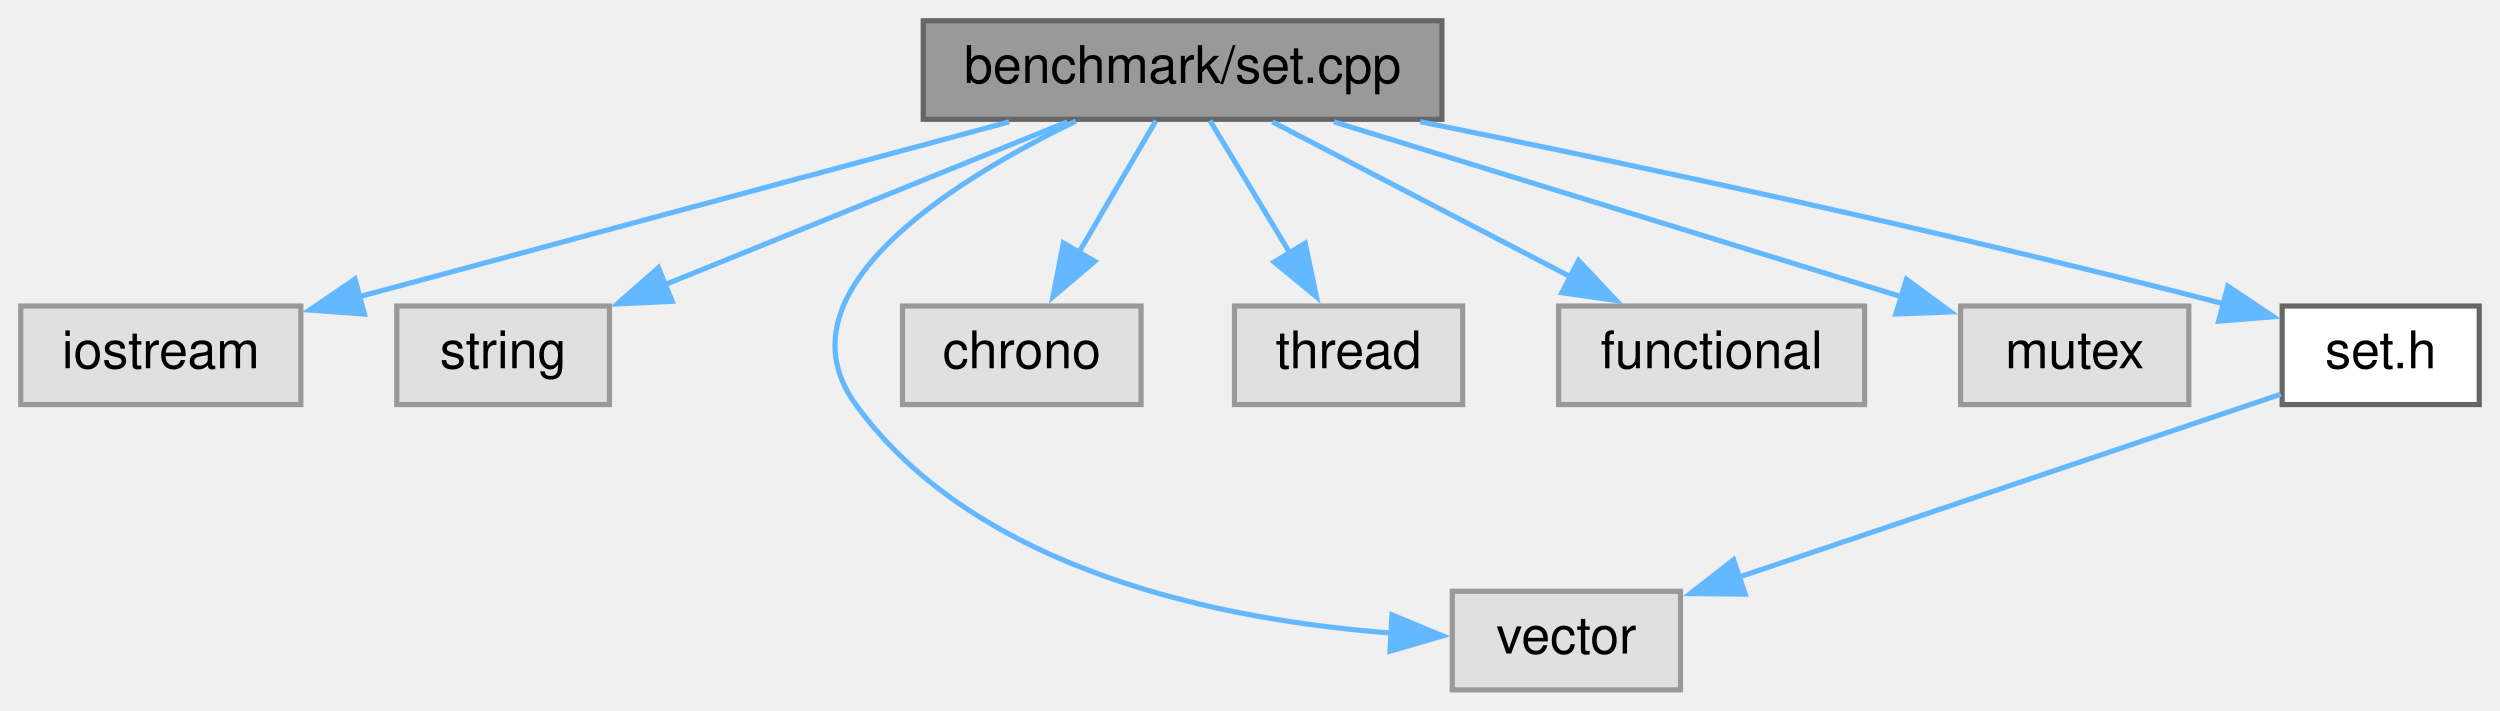
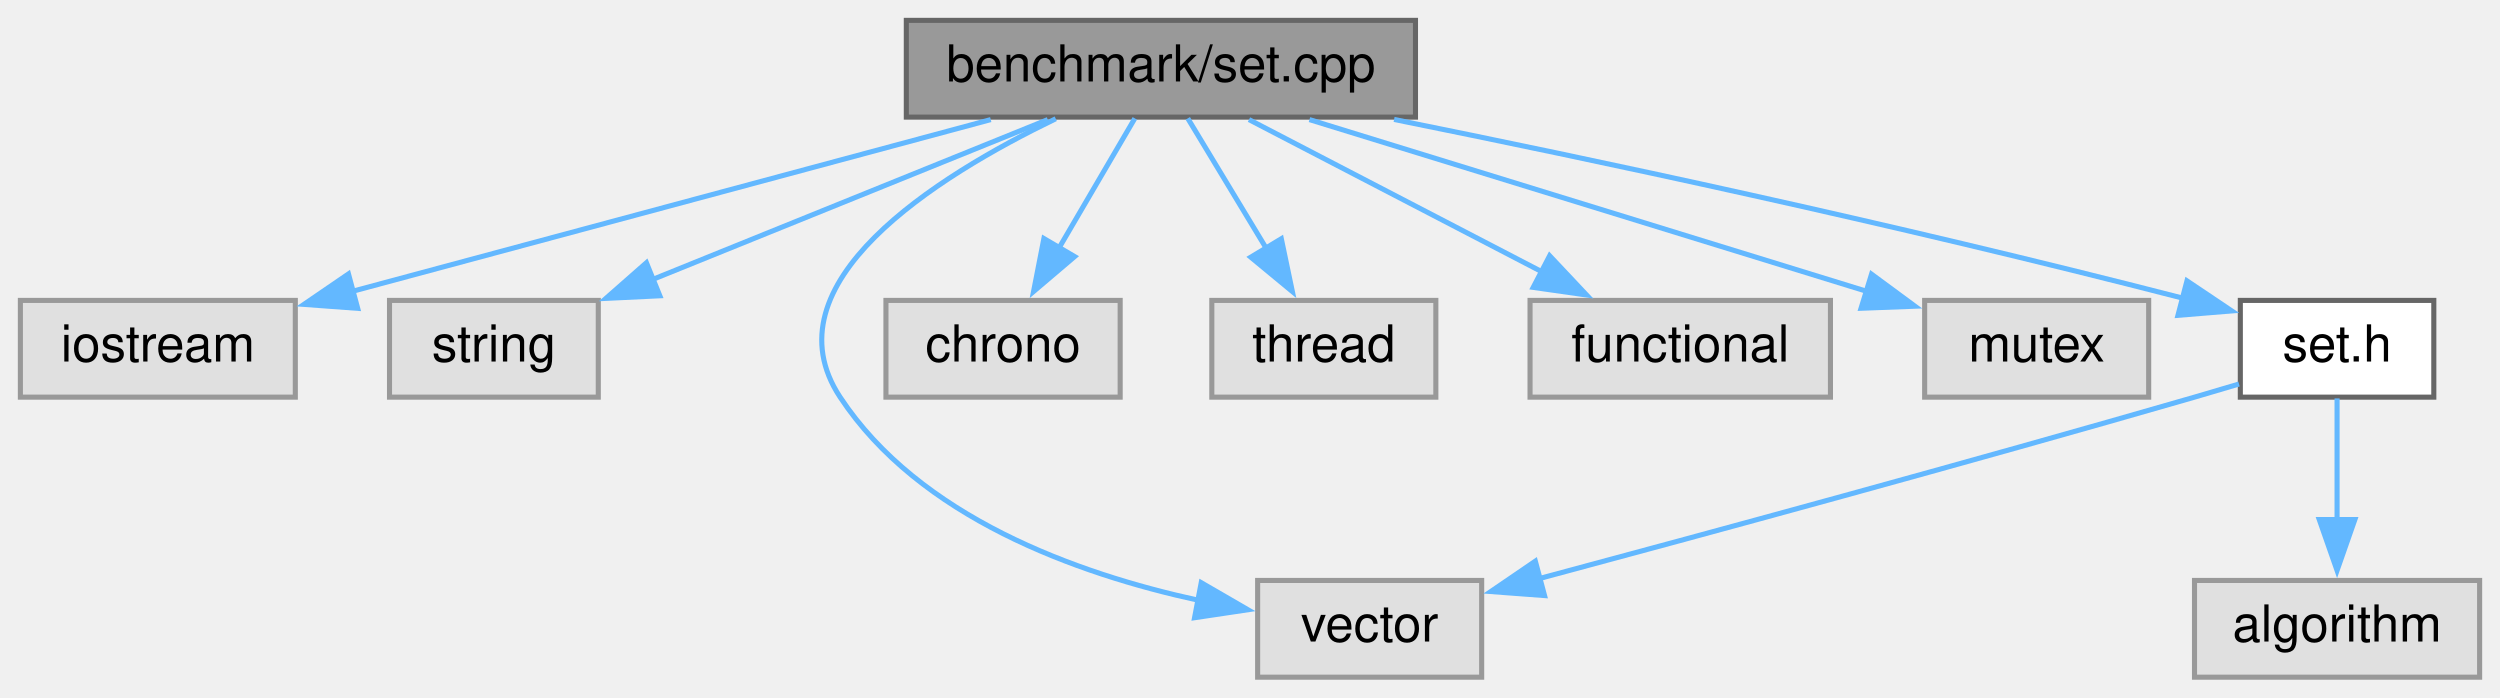
- <svg xmlns="http://www.w3.org/2000/svg" xmlns:xlink="http://www.w3.org/1999/xlink" width="482pt" height="137pt" viewBox="0.00 0.00 482.00 137.00">
+ <svg xmlns="http://www.w3.org/2000/svg" xmlns:xlink="http://www.w3.org/1999/xlink" width="491pt" height="137pt" viewBox="0.00 0.00 491.00 137.00">
  <g id="graph0" class="graph" transform="scale(1 1) rotate(0) translate(4 133)">
    <g id="node1" class="node">
      <g id="a_node1">
        <a xlink:title="This is the main benchmark file of the cset library. It contains all the benchmarks needed to test th...">
          <polygon fill="#999999" stroke="#666666" points="274,-129 174,-129 174,-110 274,-110 274,-129" />
          <text text-anchor="middle" x="224" y="-117" font-family="Helvetica,sans-Serif" font-size="10.00">benchmark/set.cpp</text>
        </a>
      </g>
    </g>
    <g id="node2" class="node">
      <g id="a_node2">
        <a xlink:title=" ">
          <polygon fill="#e0e0e0" stroke="#999999" points="54,-74 0,-74 0,-55 54,-55 54,-74" />
          <text text-anchor="middle" x="27" y="-62" font-family="Helvetica,sans-Serif" font-size="10.00">iostream</text>
        </a>
      </g>
    </g>
    <g id="edge1" class="edge">
      <path fill="none" stroke="#63b8ff" d="M190.58,-109.51C155.76,-100.14 101.3,-85.49 64.9,-75.7" />
      <polygon fill="#63b8ff" stroke="#63b8ff" points="66.25,-72.44 55.69,-73.22 64.44,-79.2 66.25,-72.44" />
    </g>
    <g id="node3" class="node">
      <g id="a_node3">
        <a xlink:title=" ">
          <polygon fill="#e0e0e0" stroke="#999999" points="113.5,-74 72.5,-74 72.5,-55 113.5,-55 113.5,-74" />
          <text text-anchor="middle" x="93" y="-62" font-family="Helvetica,sans-Serif" font-size="10.00">string</text>
        </a>
      </g>
    </g>
    <g id="edge2" class="edge">
      <path fill="none" stroke="#63b8ff" d="M201.78,-109.51C180.48,-100.89 148.13,-87.8 124.24,-78.14" />
      <polygon fill="#63b8ff" stroke="#63b8ff" points="125.59,-74.91 115,-74.4 122.96,-81.4 125.59,-74.91" />
    </g>
    <g id="node4" class="node">
      <g id="a_node4">
        <a xlink:title=" ">
-           <polygon fill="#e0e0e0" stroke="#999999" points="320,-19 276,-19 276,0 320,0 320,-19" />
-           <text text-anchor="middle" x="298" y="-7" font-family="Helvetica,sans-Serif" font-size="10.00">vector</text>
+           <polygon fill="#e0e0e0" stroke="#999999" points="287,-19 243,-19 243,0 287,0 287,-19" />
+           <text text-anchor="middle" x="265" y="-7" font-family="Helvetica,sans-Serif" font-size="10.00">vector</text>
        </a>
      </g>
    </g>
    <g id="edge3" class="edge">
-       <path fill="none" stroke="#63b8ff" d="M203.45,-109.66C179.53,-98.09 145.21,-76.73 161,-55 184.5,-22.66 232.08,-13.36 264.49,-10.93" />
-       <polygon fill="#63b8ff" stroke="#63b8ff" points="264.37,-14.44 274.17,-10.4 263.99,-7.45 264.37,-14.44" />
+       <path fill="none" stroke="#63b8ff" d="M203.35,-109.68C179.79,-98.3 146.29,-77.29 161,-55 176.52,-31.47 207.33,-20.34 231.4,-15.1" />
+       <polygon fill="#63b8ff" stroke="#63b8ff" points="231.92,-18.56 241.09,-13.25 230.61,-11.68 231.92,-18.56" />
    </g>
    <g id="node5" class="node">
      <g id="a_node5">
        <a xlink:title=" ">
          <polygon fill="#e0e0e0" stroke="#999999" points="216,-74 170,-74 170,-55 216,-55 216,-74" />
          <text text-anchor="middle" x="193" y="-62" font-family="Helvetica,sans-Serif" font-size="10.00">chrono</text>
        </a>
      </g>
    </g>
    <g id="edge4" class="edge">
      <path fill="none" stroke="#63b8ff" d="M218.88,-109.75C214.82,-102.81 209.01,-92.86 203.91,-84.16" />
      <polygon fill="#63b8ff" stroke="#63b8ff" points="207.06,-82.61 198.99,-75.75 201.02,-86.15 207.06,-82.61" />
    </g>
    <g id="node6" class="node">
      <g id="a_node6">
        <a xlink:title=" ">
          <polygon fill="#e0e0e0" stroke="#999999" points="278,-74 234,-74 234,-55 278,-55 278,-74" />
          <text text-anchor="middle" x="256" y="-62" font-family="Helvetica,sans-Serif" font-size="10.00">thread</text>
        </a>
      </g>
    </g>
    <g id="edge5" class="edge">
      <path fill="none" stroke="#63b8ff" d="M229.28,-109.75C233.47,-102.81 239.48,-92.86 244.73,-84.16" />
      <polygon fill="#63b8ff" stroke="#63b8ff" points="247.65,-86.11 249.82,-75.74 241.65,-82.49 247.65,-86.11" />
    </g>
    <g id="node7" class="node">
      <g id="a_node7">
        <a xlink:title=" ">
          <polygon fill="#e0e0e0" stroke="#999999" points="355.5,-74 296.5,-74 296.5,-55 355.5,-55 355.5,-74" />
          <text text-anchor="middle" x="326" y="-62" font-family="Helvetica,sans-Serif" font-size="10.00">functional</text>
        </a>
      </g>
    </g>
    <g id="edge6" class="edge">
      <path fill="none" stroke="#63b8ff" d="M241.3,-109.51C257.08,-101.31 280.64,-89.07 298.91,-79.58" />
      <polygon fill="#63b8ff" stroke="#63b8ff" points="300.35,-82.77 307.61,-75.06 297.12,-76.56 300.35,-82.77" />
    </g>
    <g id="node8" class="node">
      <g id="a_node8">
        <a xlink:title=" ">
          <polygon fill="#e0e0e0" stroke="#999999" points="418,-74 374,-74 374,-55 418,-55 418,-74" />
          <text text-anchor="middle" x="396" y="-62" font-family="Helvetica,sans-Serif" font-size="10.00">mutex</text>
        </a>
      </g>
    </g>
    <g id="edge7" class="edge">
      <path fill="none" stroke="#63b8ff" d="M253.18,-109.51C283.48,-100.17 330.82,-85.58 362.6,-75.79" />
      <polygon fill="#63b8ff" stroke="#63b8ff" points="363.57,-79.15 372.1,-72.86 361.51,-72.46 363.57,-79.15" />
    </g>
    <g id="node9" class="node">
      <g id="a_node9">
        <a xlink:href="$set_8h.html" xlink:title="This is the main header file of the cset library. It contains all the functions and their implementat...">
          <polygon fill="white" stroke="#666666" points="474,-74 436,-74 436,-55 474,-55 474,-74" />
          <text text-anchor="middle" x="455" y="-62" font-family="Helvetica,sans-Serif" font-size="10.00">set.h</text>
        </a>
      </g>
    </g>
    <g id="edge8" class="edge">
      <path fill="none" stroke="#63b8ff" d="M269.8,-109.54C308.68,-101.69 366.18,-89.52 424.82,-74.41" />
      <polygon fill="#63b8ff" stroke="#63b8ff" points="425.52,-77.84 434.31,-71.94 423.75,-71.07 425.52,-77.84" />
    </g>
+     <g id="edge10" class="edge">
+       <path fill="none" stroke="#63b8ff" d="M435.74,-57.58C432.82,-56.7 429.83,-55.82 427,-55 382.51,-42.14 330.89,-28.11 298.1,-19.31" />
+       <polygon fill="#63b8ff" stroke="#63b8ff" points="299.35,-16.03 288.79,-16.82 297.54,-22.79 299.35,-16.03" />
+     </g>
+     <g id="node10" class="node">
+       <g id="a_node10">
+         <a xlink:title=" ">
+           <polygon fill="#e0e0e0" stroke="#999999" points="483,-19 427,-19 427,0 483,0 483,-19" />
+           <text text-anchor="middle" x="455" y="-7" font-family="Helvetica,sans-Serif" font-size="10.00">algorithm</text>
+         </a>
+       </g>
+     </g>
    <g id="edge9" class="edge">
-       <path fill="none" stroke="#63b8ff" d="M435.75,-57C409.67,-48.2 362.75,-32.36 330.99,-21.64" />
-       <polygon fill="#63b8ff" stroke="#63b8ff" points="332.48,-18.45 321.89,-18.56 330.24,-25.08 332.48,-18.45" />
+       <path fill="none" stroke="#63b8ff" d="M455,-54.75C455,-48.27 455,-39.16 455,-30.9" />
+       <polygon fill="#63b8ff" stroke="#63b8ff" points="458.5,-30.96 455,-20.96 451.5,-30.96 458.5,-30.96" />
    </g>
  </g>
</svg>
